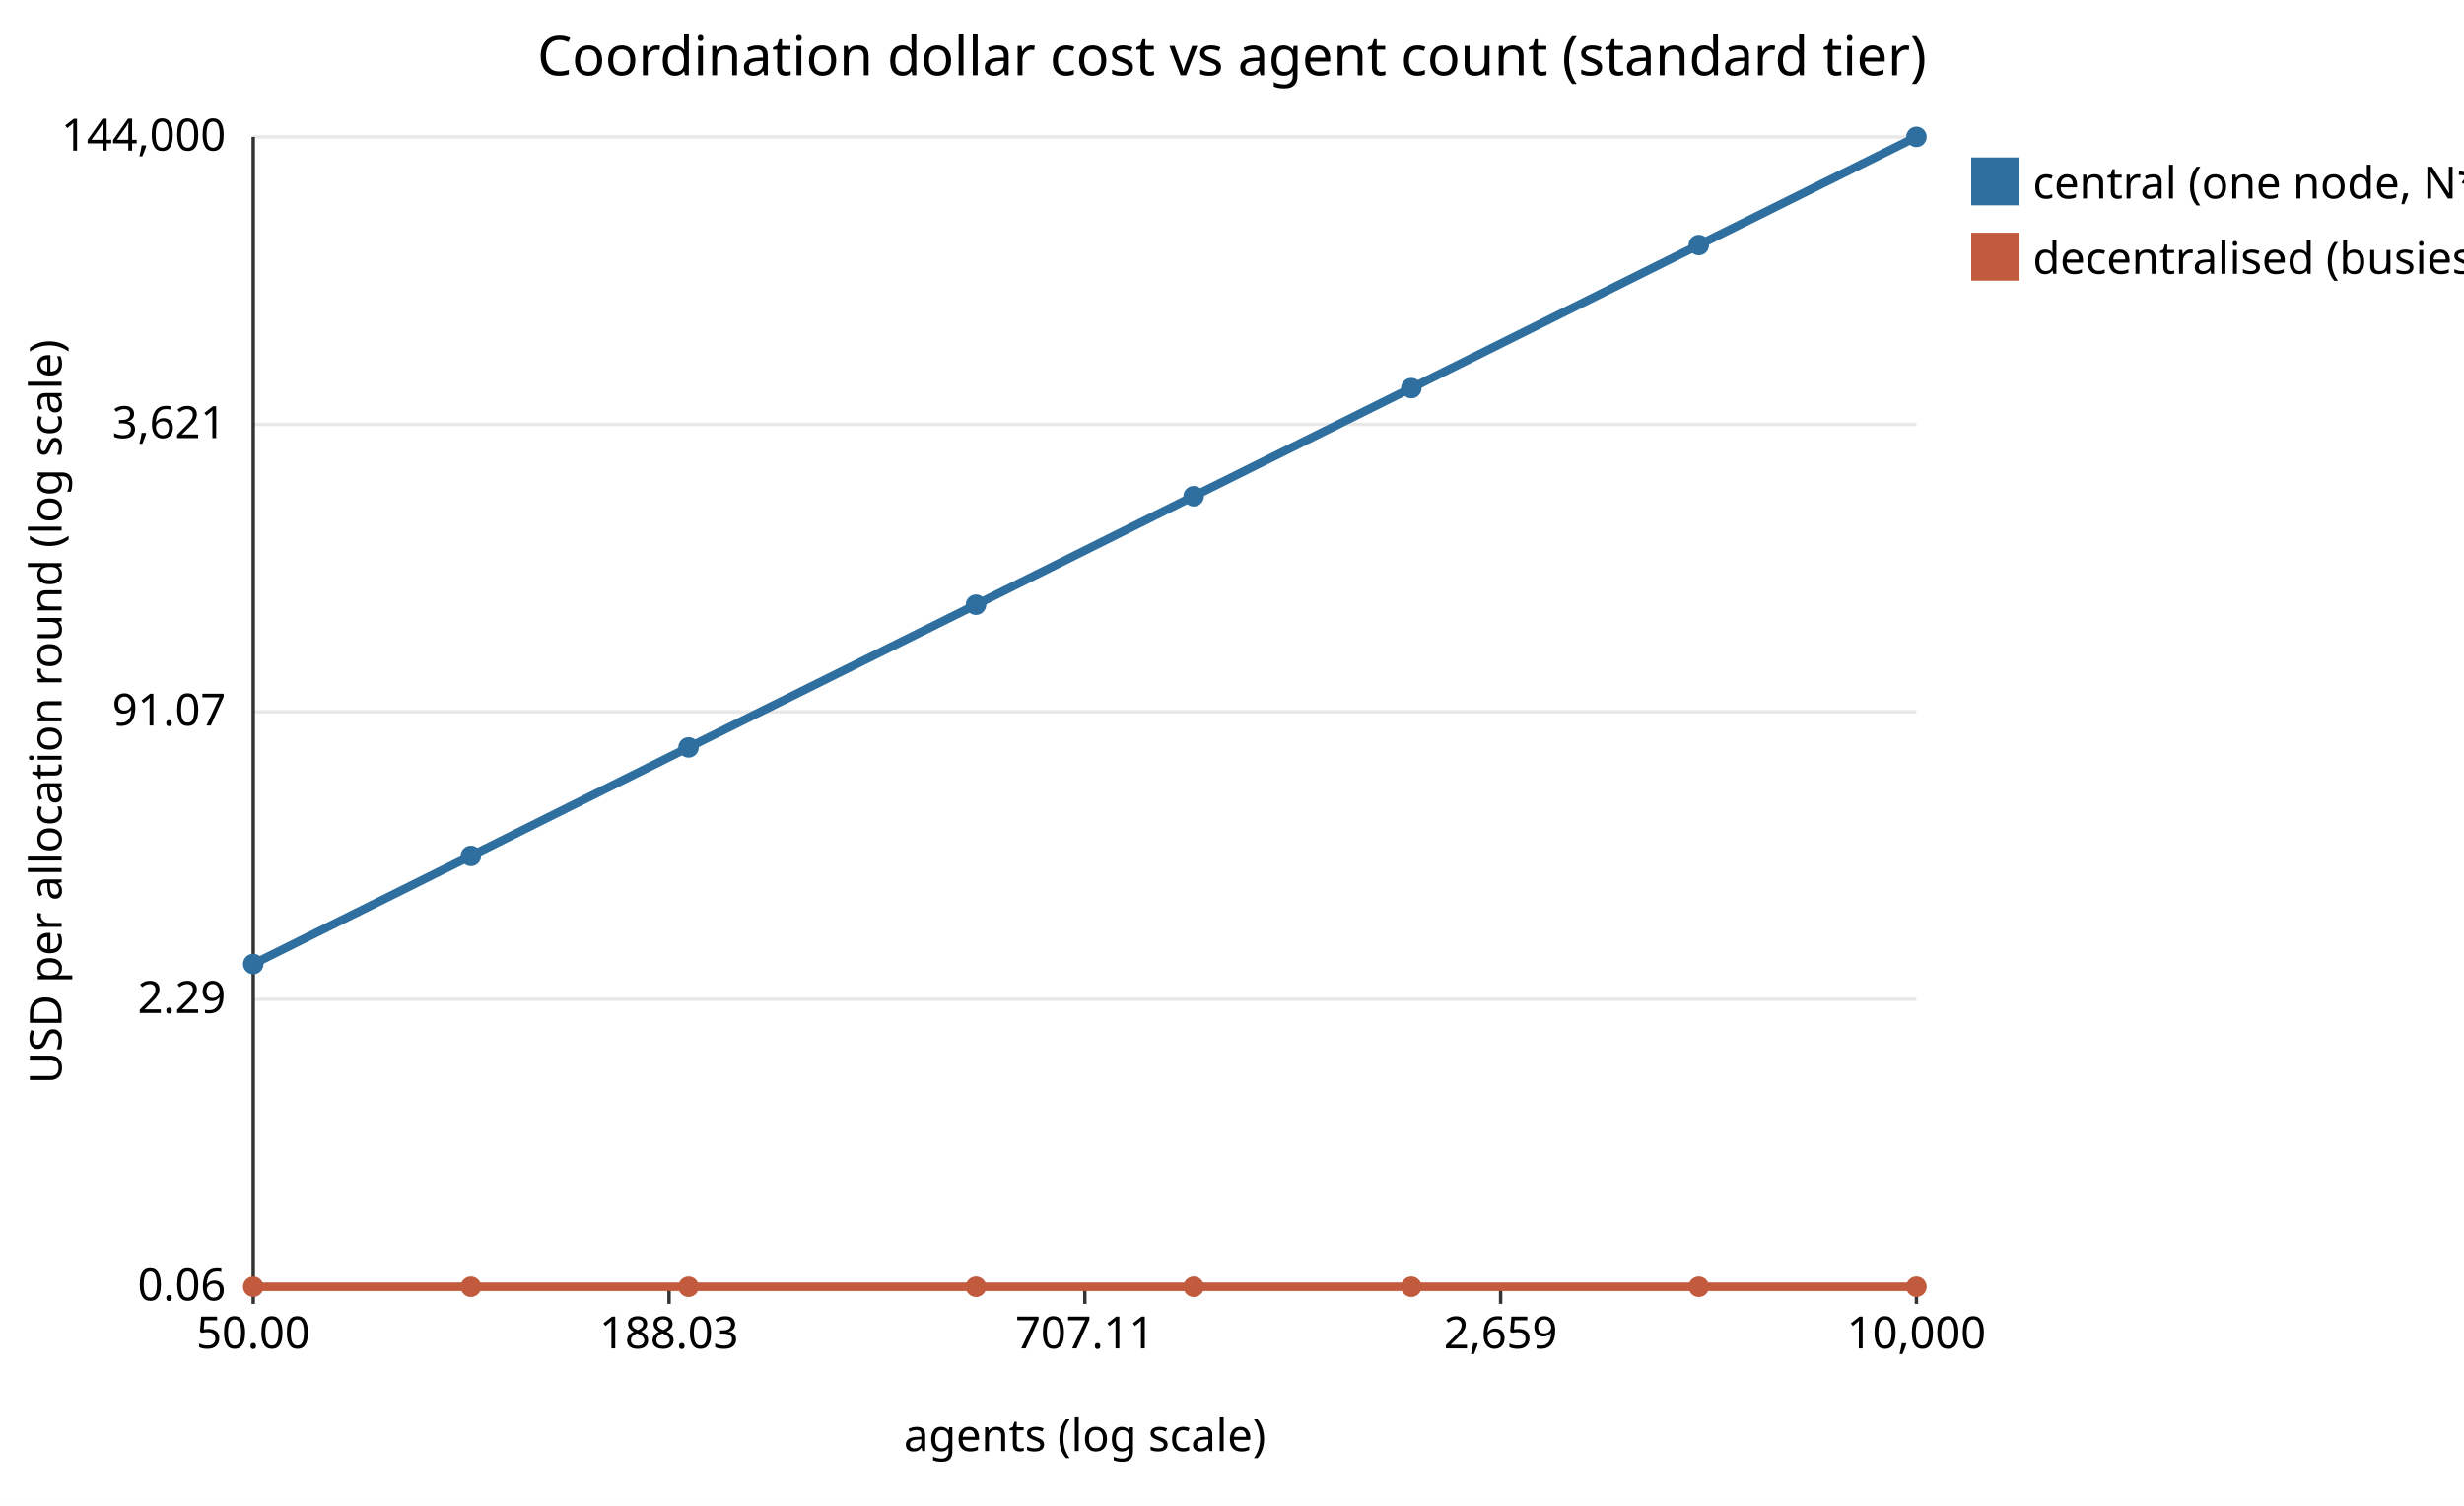
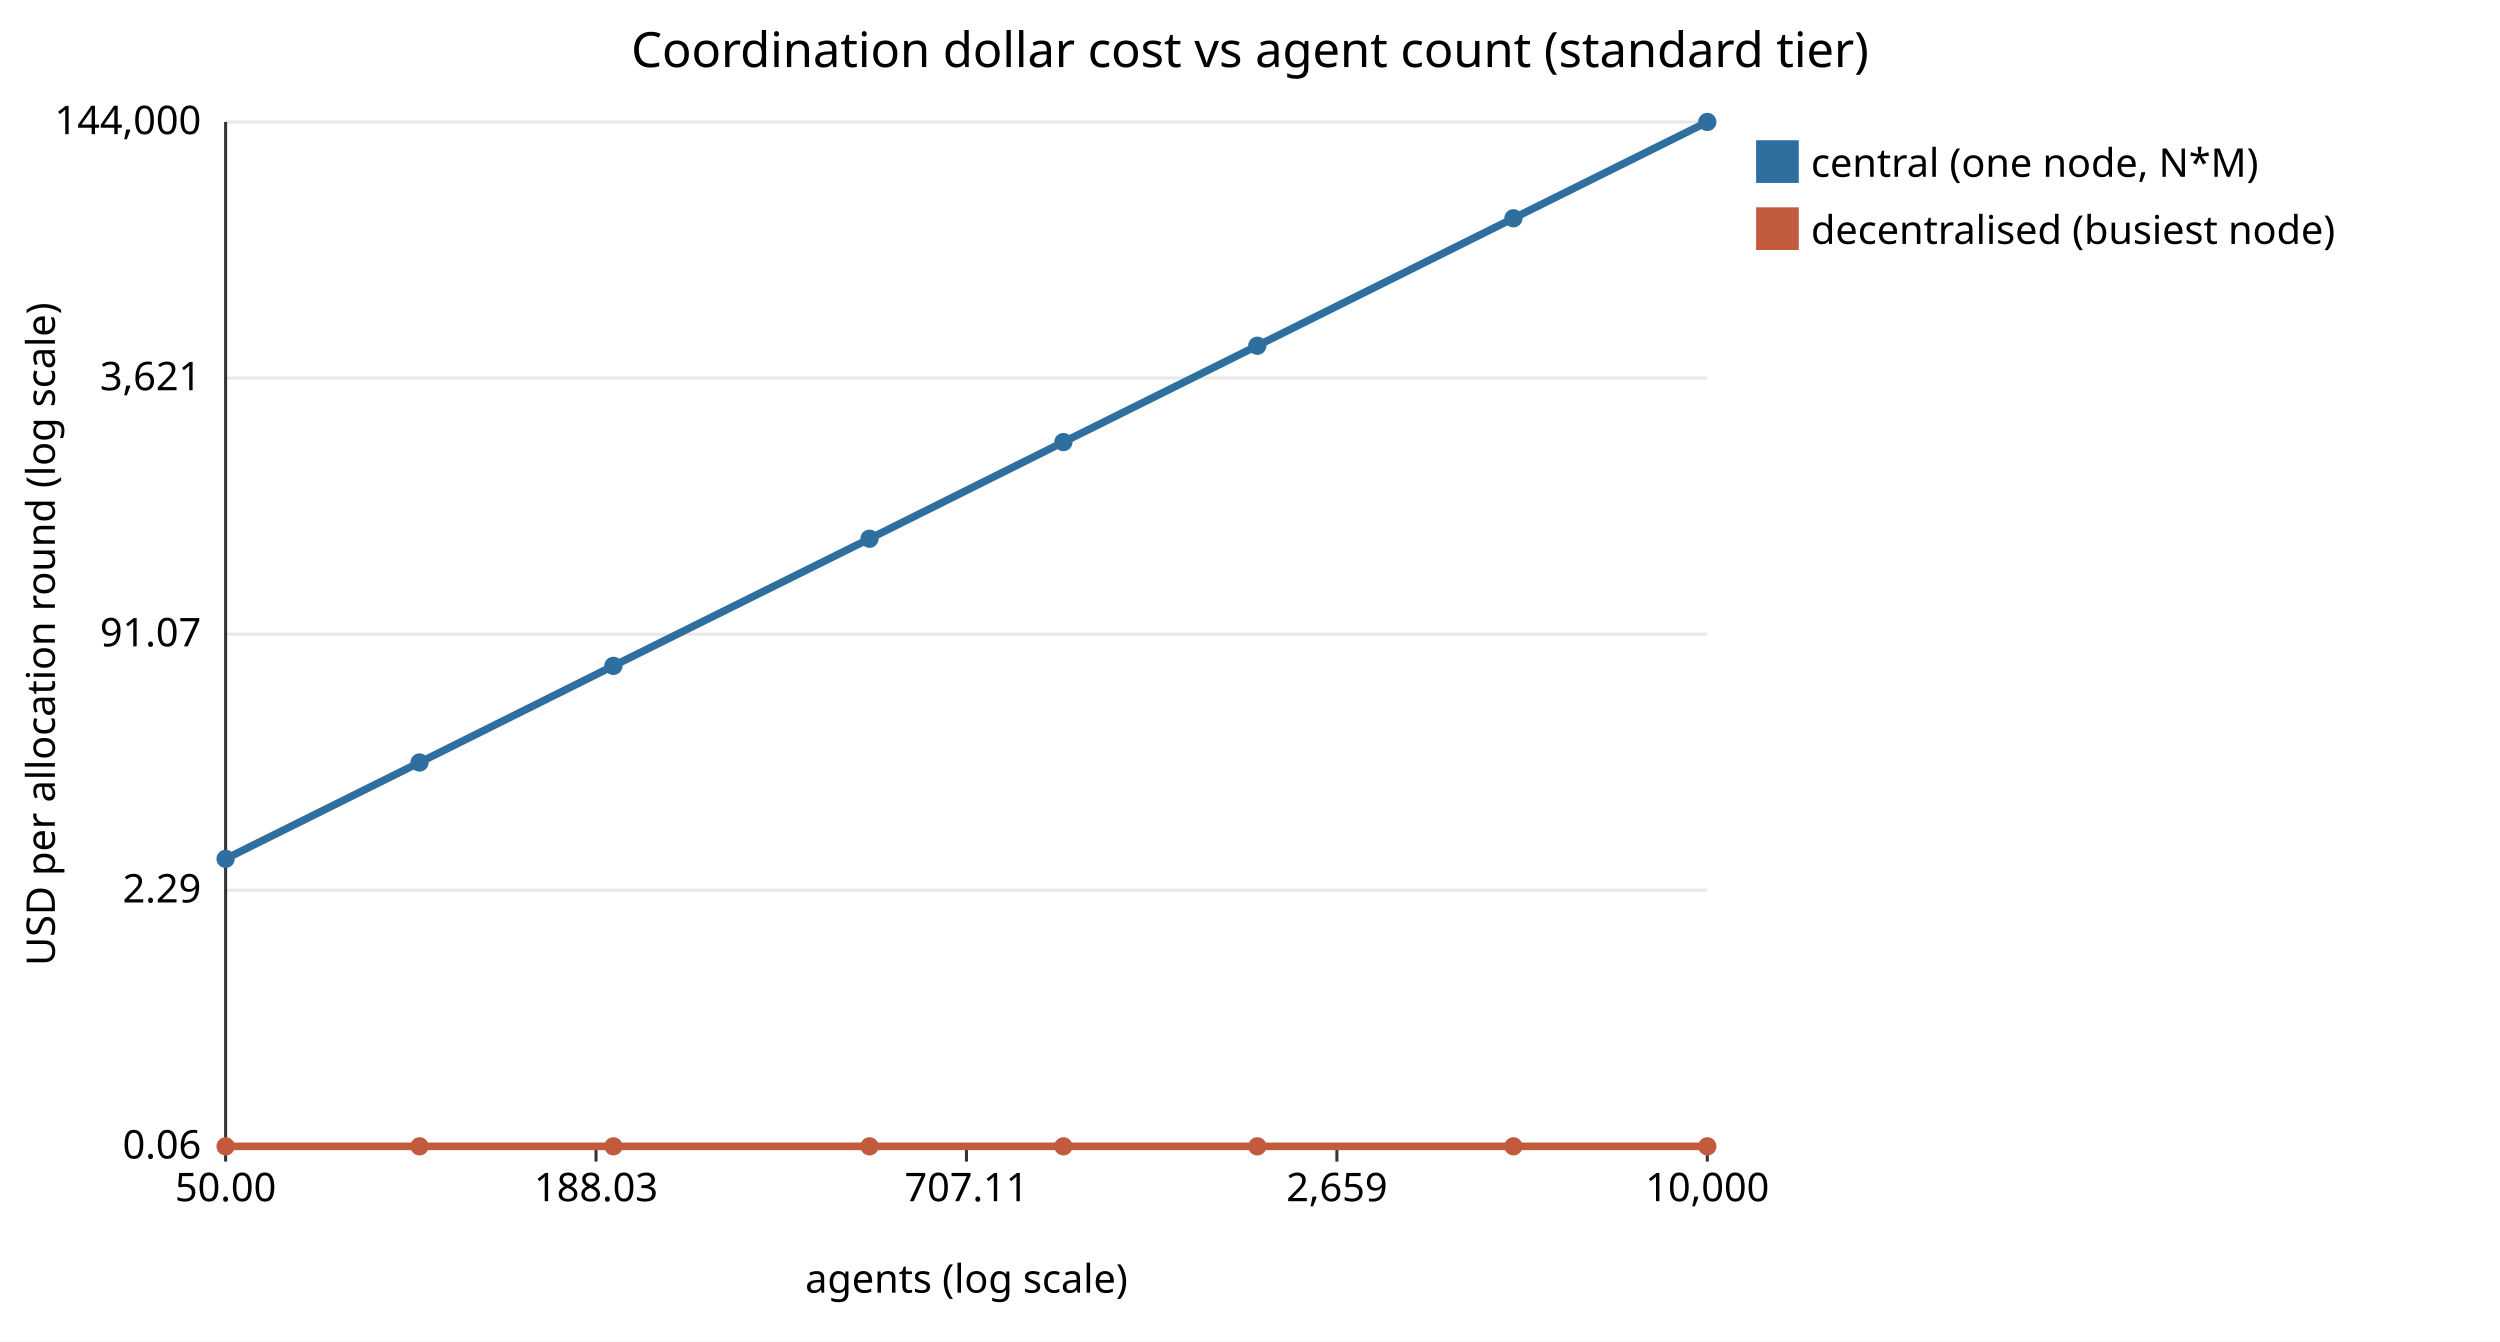
- <svg xmlns="http://www.w3.org/2000/svg" width="720" height="440" viewBox="0 0 720 440" font-family="sans-serif" font-size="13">
-   <rect width="720" height="440" fill="white" />
-   <text x="360" y="22" text-anchor="middle" font-size="16">Coordination dollar cost vs agent count (standard tier)</text>
+ <svg xmlns="http://www.w3.org/2000/svg" width="820" height="440" viewBox="0 0 820 440" font-family="sans-serif" font-size="13">
+   <rect width="820" height="440" fill="white" />
+   <text x="410" y="22" text-anchor="middle" font-size="16">Coordination dollar cost vs agent count (standard tier)</text>
  <line x1="74" y1="376.0" x2="560" y2="376.0" stroke="#e8e8e8" />
  <text x="66" y="380.0" text-anchor="end">0.06</text>
  <line x1="74" y1="292.0" x2="560" y2="292.0" stroke="#e8e8e8" />
  <text x="66" y="296.0" text-anchor="end">2.29</text>
  <line x1="74" y1="208.0" x2="560" y2="208.0" stroke="#e8e8e8" />
  <text x="66" y="212.0" text-anchor="end">91.07</text>
  <line x1="74" y1="124.0" x2="560" y2="124.0" stroke="#e8e8e8" />
  <text x="66" y="128.0" text-anchor="end">3,621</text>
  <line x1="74" y1="40.0" x2="560" y2="40.0" stroke="#e8e8e8" />
  <text x="66" y="44.0" text-anchor="end">144,000</text>
  <line x1="74.0" y1="376" x2="74.0" y2="381" stroke="#333" />
  <text x="74.0" y="394" text-anchor="middle">50.00</text>
  <line x1="195.5" y1="376" x2="195.5" y2="381" stroke="#333" />
  <text x="195.5" y="394" text-anchor="middle">188.03</text>
  <line x1="317.0" y1="376" x2="317.0" y2="381" stroke="#333" />
  <text x="317.0" y="394" text-anchor="middle">707.11</text>
  <line x1="438.5" y1="376" x2="438.5" y2="381" stroke="#333" />
  <text x="438.5" y="394" text-anchor="middle">2,659</text>
  <line x1="560.0" y1="376" x2="560.0" y2="381" stroke="#333" />
  <text x="560.0" y="394" text-anchor="middle">10,000</text>
  <line x1="74" y1="376" x2="560" y2="376" stroke="#333" />
  <line x1="74" y1="376" x2="74" y2="40" stroke="#333" />
  <text x="317" y="424" text-anchor="middle">agents (log scale)</text>
  <text x="18" y="208" text-anchor="middle" transform="rotate(-90 18 208)">USD per allocation round (log scale)</text>
  <path d="M74.0 281.7 L137.6 250.1 L201.2 218.4 L285.2 176.7 L348.8 145.0 L412.4 113.4 L496.4 71.6 L560.0 40.0" fill="none" stroke="#2f6f9f" stroke-width="2.5" />
  <circle cx="74.0" cy="281.7" r="3" fill="#2f6f9f" />
  <circle cx="137.6" cy="250.1" r="3" fill="#2f6f9f" />
  <circle cx="201.2" cy="218.4" r="3" fill="#2f6f9f" />
  <circle cx="285.2" cy="176.7" r="3" fill="#2f6f9f" />
  <circle cx="348.8" cy="145.0" r="3" fill="#2f6f9f" />
  <circle cx="412.4" cy="113.4" r="3" fill="#2f6f9f" />
  <circle cx="496.4" cy="71.6" r="3" fill="#2f6f9f" />
  <circle cx="560.0" cy="40.0" r="3" fill="#2f6f9f" />
  <rect x="576" y="46" width="14" height="14" fill="#2f6f9f" />
  <text x="594" y="58">central (one node, N*M)</text>
  <path d="M74.0 376.0 L137.6 376.0 L201.2 376.0 L285.2 376.0 L348.8 376.0 L412.4 376.0 L496.4 376.0 L560.0 376.0" fill="none" stroke="#c25a3d" stroke-width="2.5" />
  <circle cx="74.0" cy="376.0" r="3" fill="#c25a3d" />
  <circle cx="137.6" cy="376.0" r="3" fill="#c25a3d" />
  <circle cx="201.2" cy="376.0" r="3" fill="#c25a3d" />
  <circle cx="285.2" cy="376.0" r="3" fill="#c25a3d" />
  <circle cx="348.8" cy="376.0" r="3" fill="#c25a3d" />
  <circle cx="412.4" cy="376.0" r="3" fill="#c25a3d" />
  <circle cx="496.4" cy="376.0" r="3" fill="#c25a3d" />
  <circle cx="560.0" cy="376.0" r="3" fill="#c25a3d" />
  <rect x="576" y="68" width="14" height="14" fill="#c25a3d" />
  <text x="594" y="80">decentralised (busiest node)</text>
</svg>
